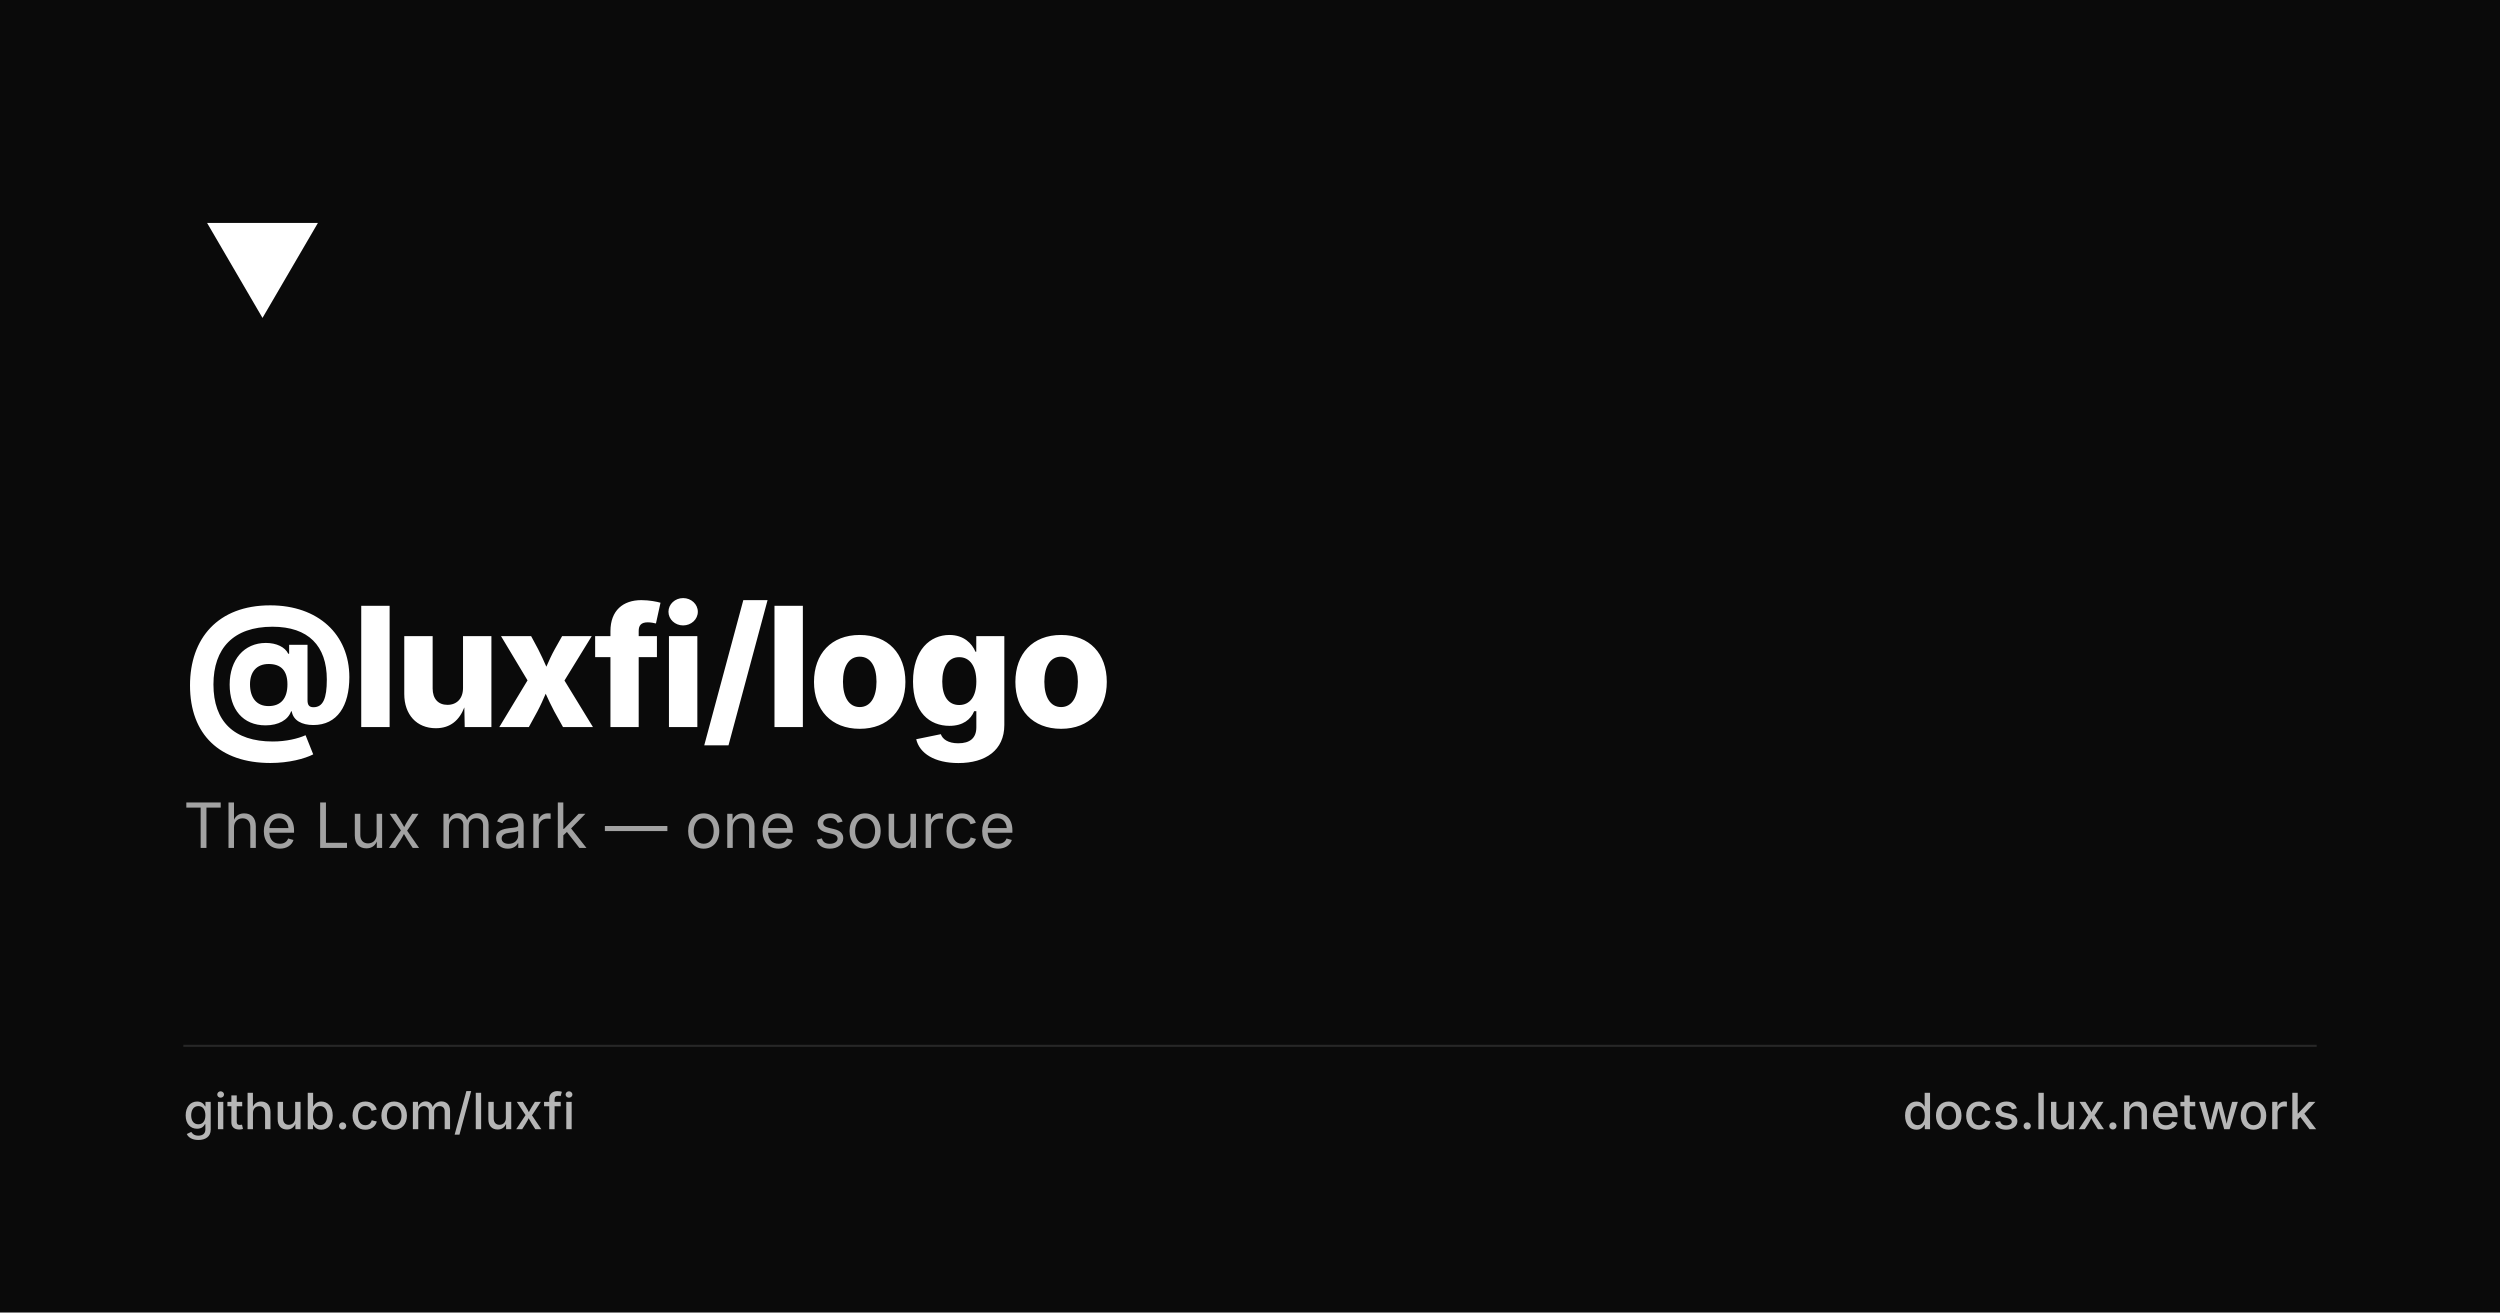
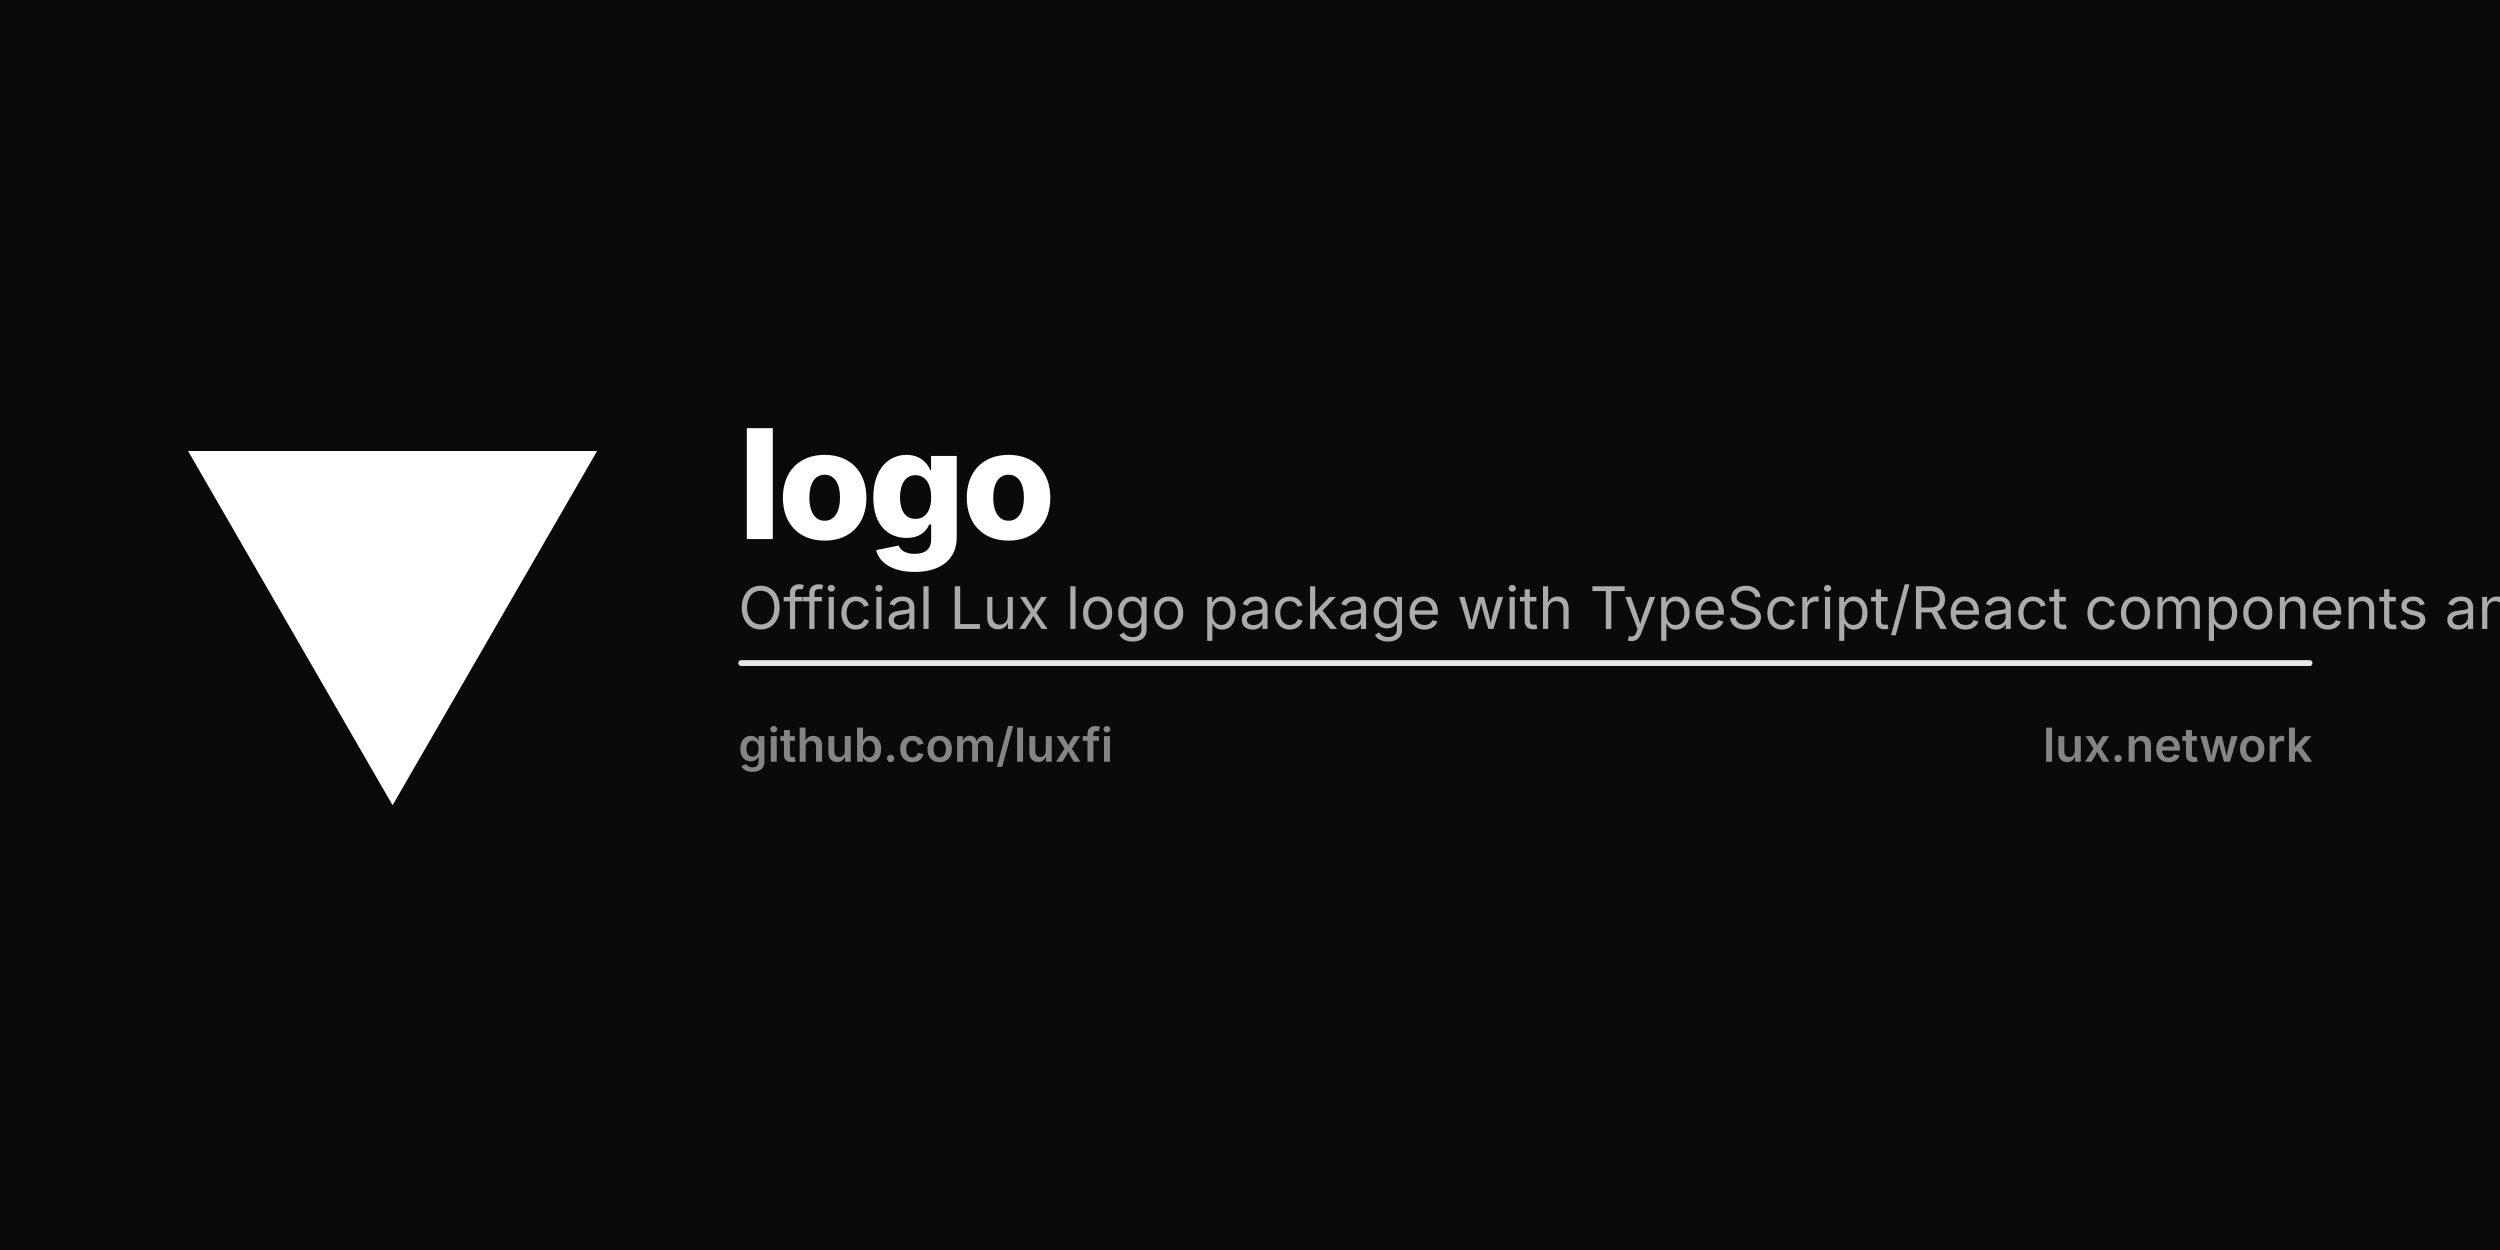
- <svg xmlns="http://www.w3.org/2000/svg" width="1200" height="630" viewBox="0 0 1200 630" role="img" aria-label="@luxfi/logo">
-   <rect width="1200" height="630" fill="#0A0A0A" />
-   <svg x="88" y="88" width="76" height="76" viewBox="0 0 100 100">
-     <path d="M50 85 L15 25 L85 25 Z" fill="#ffffff" />
+ <svg xmlns="http://www.w3.org/2000/svg" width="1280" height="640" viewBox="0 0 1280 640" role="img" aria-label="logo">
+   <rect width="1280" height="640" fill="#0A0A0A" />
+   <svg x="96" y="215" width="210" height="210" viewBox="17 26 66 66">
+     <path d="M50 88 L17.09 31 L82.91 31 Z" fill="#fff" />
  </svg>
-   <text x="88" y="349" font-family="'Inter','SF Pro Display','Helvetica Neue',Arial,sans-serif" font-size="80" font-weight="800" letter-spacing="-2" fill="#FFFFFF">@luxfi/logo</text>
-   <text x="88" y="407" font-family="'Inter','SF Pro Display','Helvetica Neue',Arial,sans-serif" font-size="30" font-weight="400" fill="#FFFFFF" opacity="0.62">The Lux mark — one source</text>
-   <line x1="88" y1="502" x2="1112" y2="502" stroke="#FFFFFF" stroke-opacity="0.12" />
-   <text x="88" y="542" font-family="'Inter','SF Pro Display','Helvetica Neue',Arial,sans-serif" font-size="24" font-weight="500" fill="#FFFFFF" opacity="0.7">github.com/luxfi</text>
-   <text x="1112" y="542" font-family="'Inter','SF Pro Display','Helvetica Neue',Arial,sans-serif" font-size="24" font-weight="500" fill="#FFFFFF" opacity="0.7" text-anchor="end">docs.lux.network</text>
+   <text x="378" y="276" font-family="Inter,system-ui,-apple-system,sans-serif" font-size="78" font-weight="800" letter-spacing="-2" fill="#ffffff">logo</text>
+   <text x="378" y="322" font-family="Inter,system-ui,sans-serif" font-size="30" fill="#ffffff" opacity=".66">Official Lux logo package with TypeScript/React components and utilities</text>
+   <rect x="378" y="338" width="806" height="3" rx="1.5" fill="#ffffff" opacity=".9" />
+   <text x="378" y="390" font-family="Inter,system-ui,sans-serif" font-size="24" font-weight="600" fill="#ffffff" opacity=".5">github.com/luxfi</text>
+   <text x="1184" y="390" text-anchor="end" font-family="Inter,system-ui,sans-serif" font-size="24" font-weight="600" fill="#ffffff" opacity=".5">lux.network</text>
</svg>
